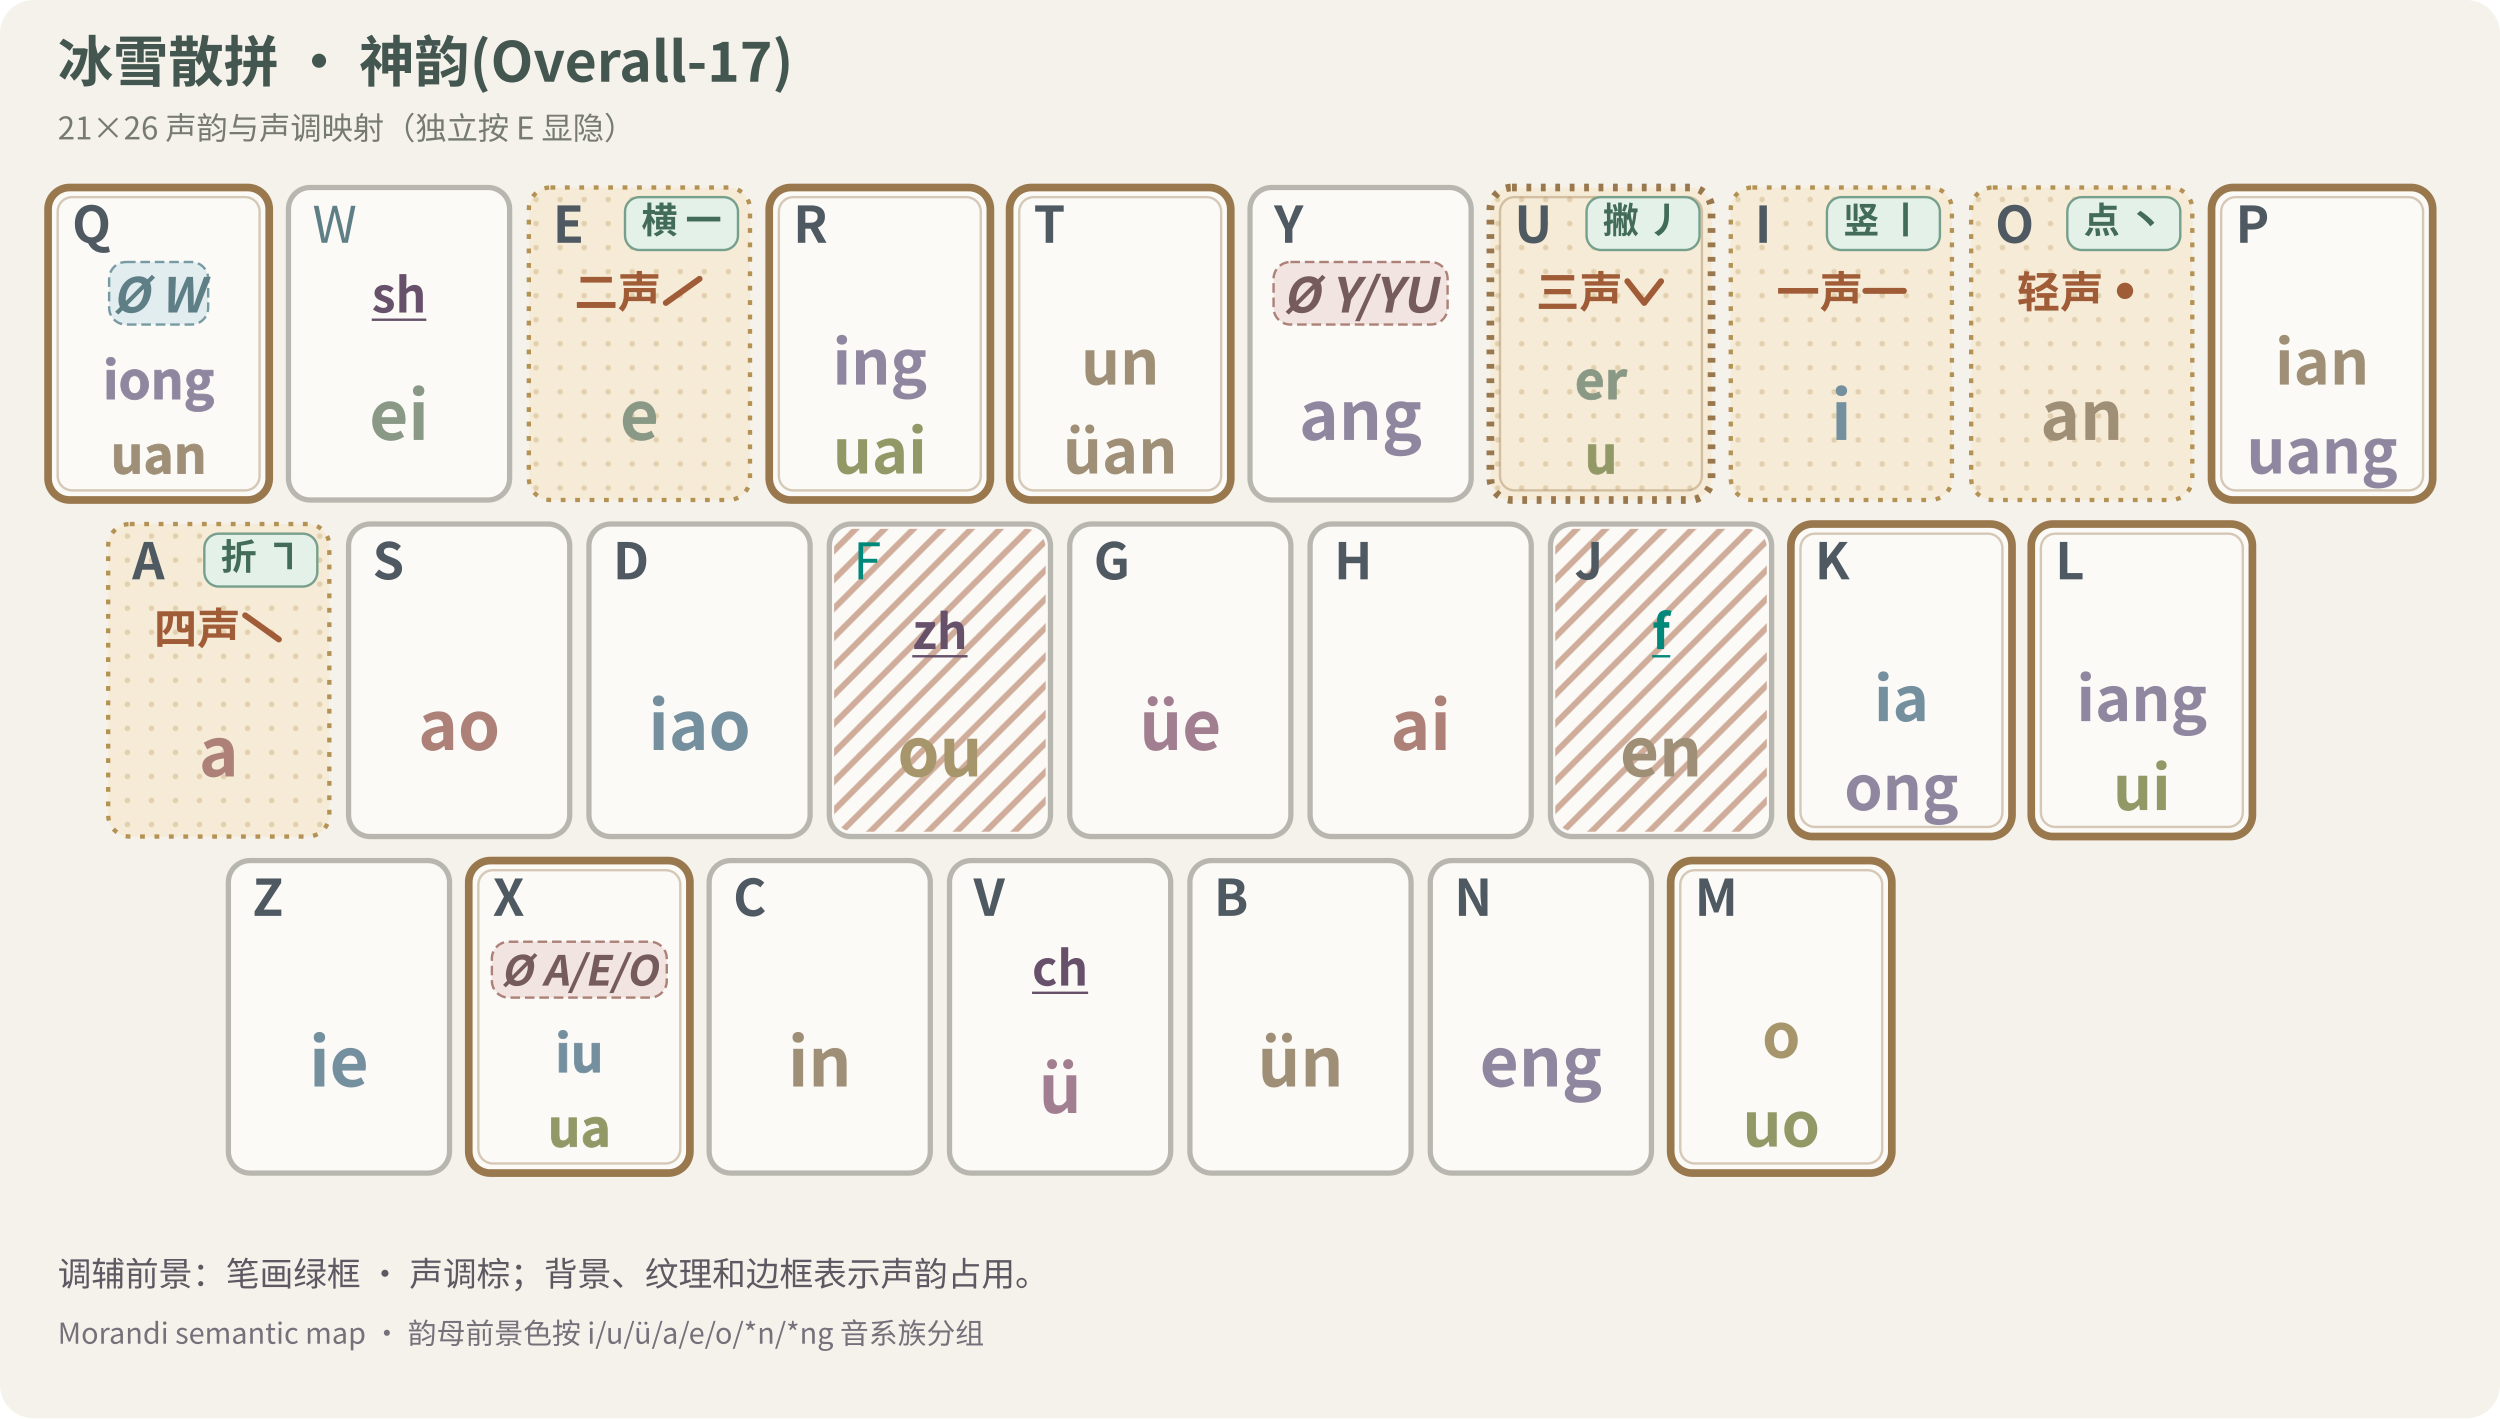
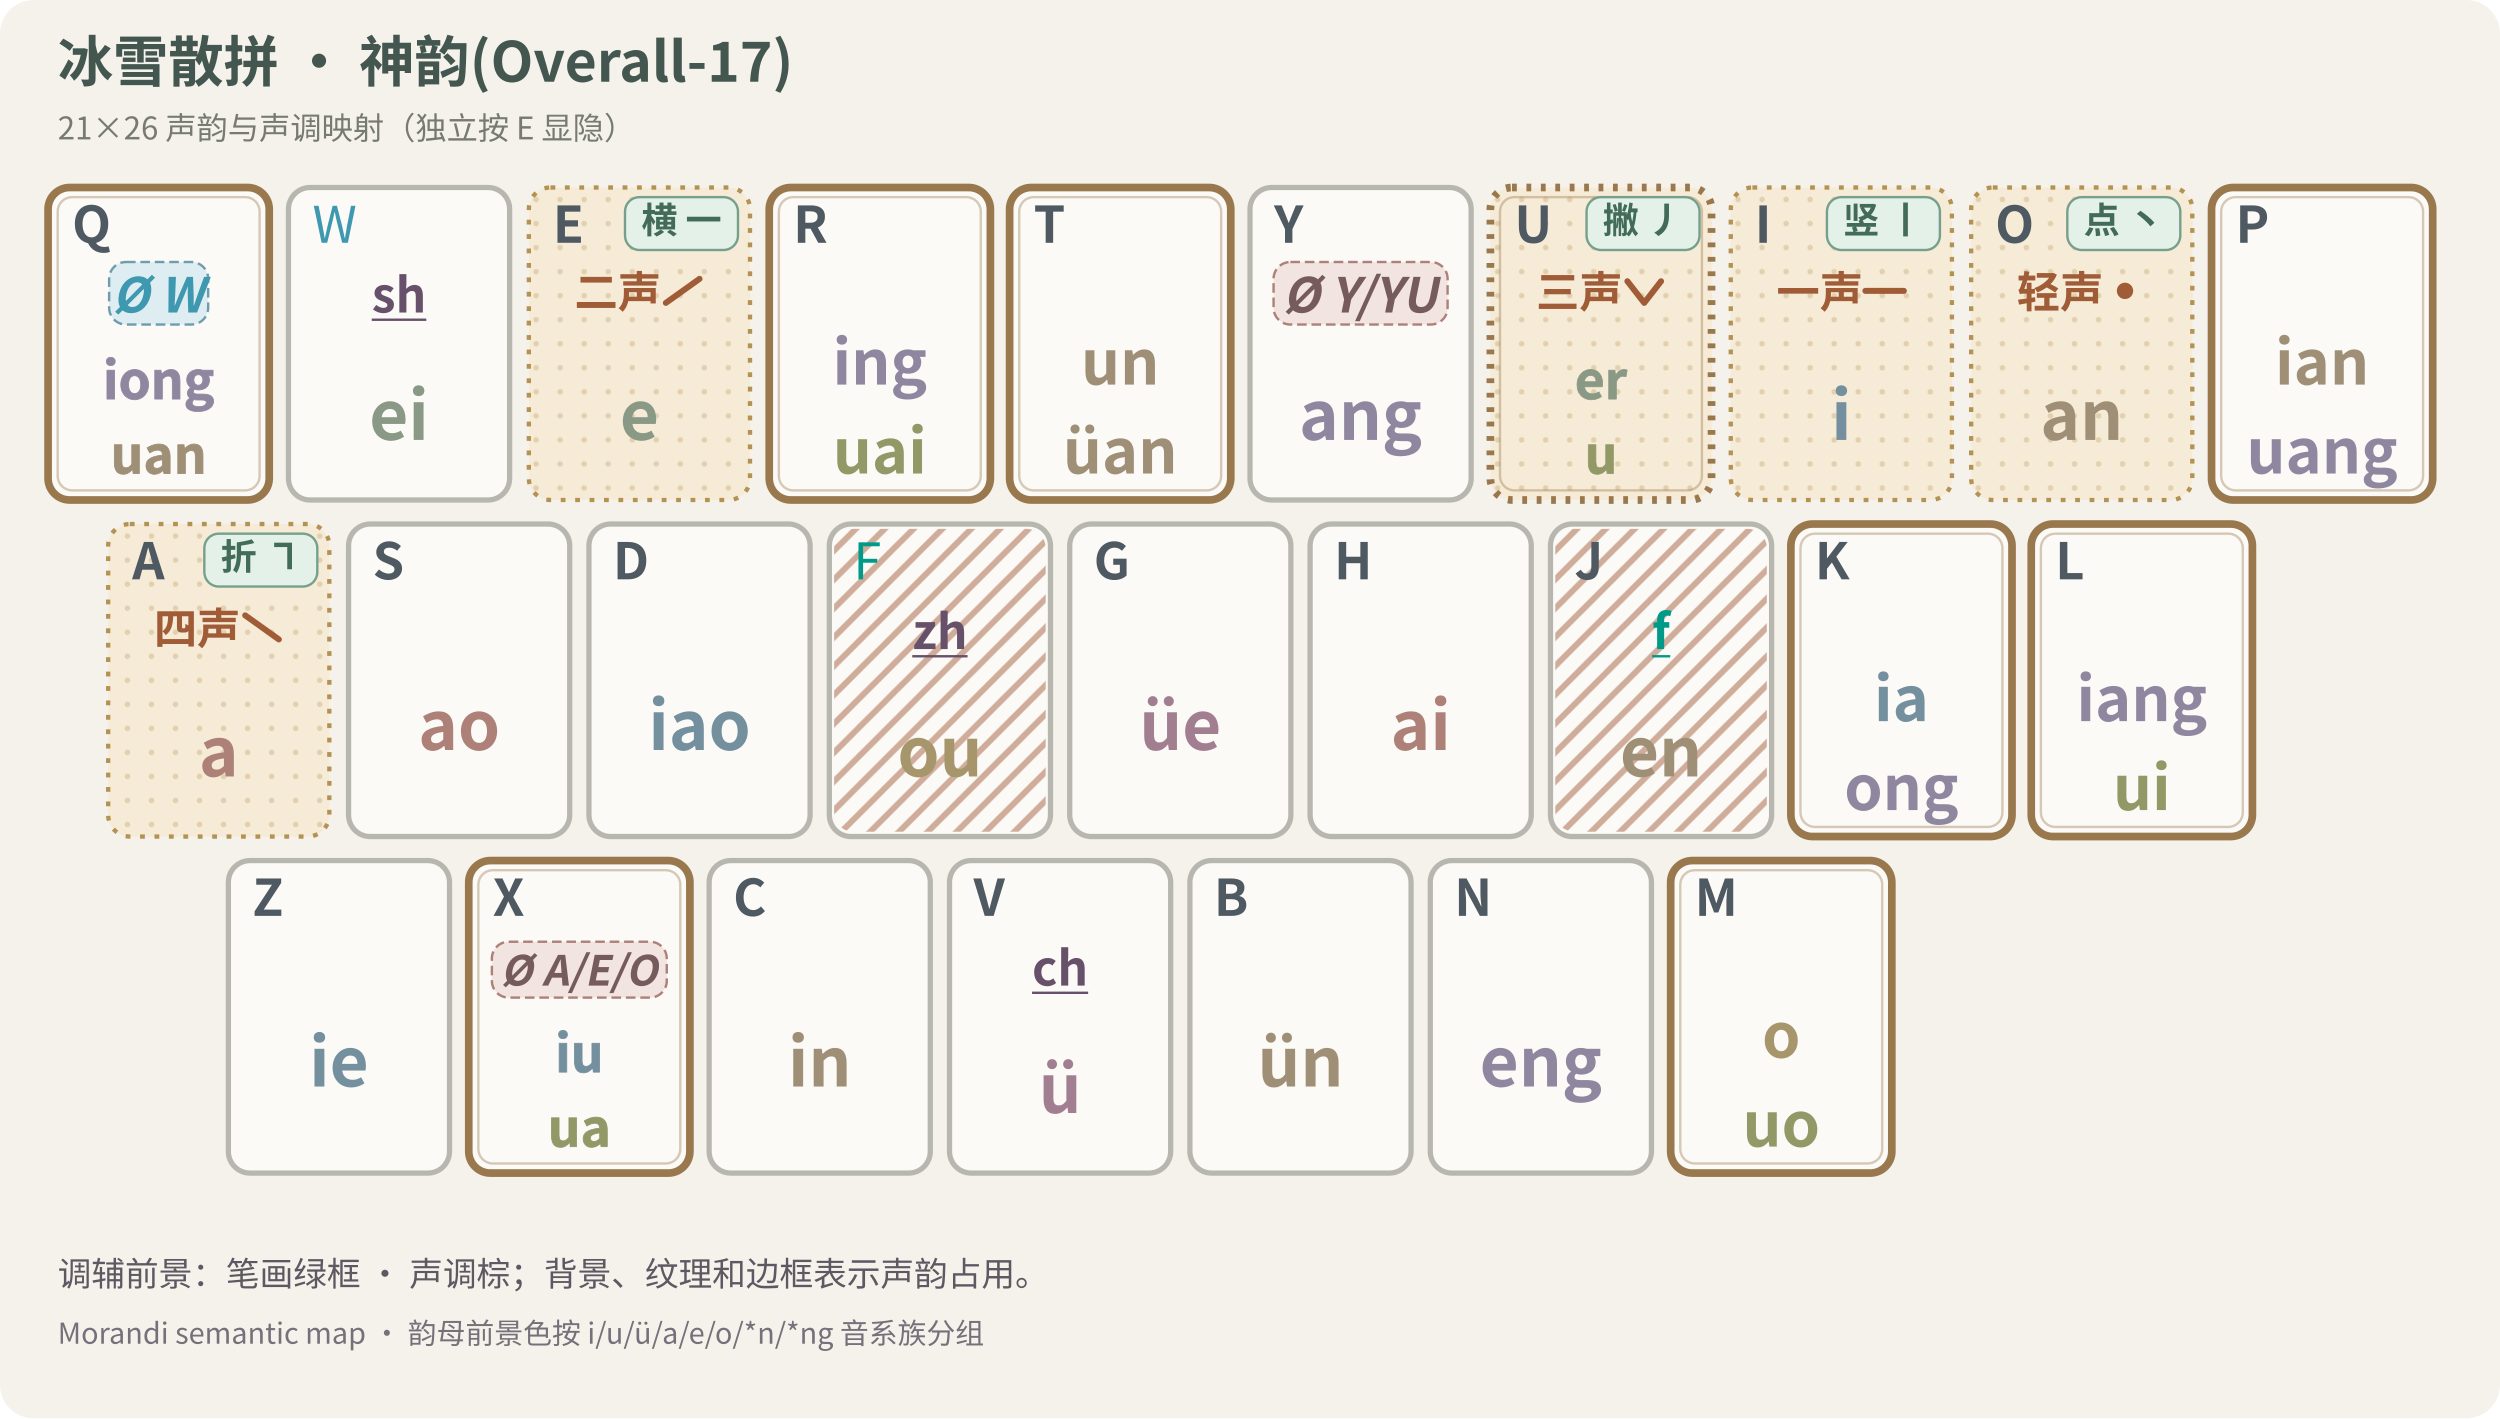
<svg xmlns="http://www.w3.org/2000/svg" class="keysvg nf4-keysvg" viewBox="0 0 1040 590" role="img" aria-labelledby="title desc">
  <defs>
    <pattern id="nf4-both" width="12" height="12" patternUnits="userSpaceOnUse">
      <rect width="12" height="12" fill="#fbfaf7" />
    </pattern>
    <pattern id="nf4-ionly" width="9" height="9" patternUnits="userSpaceOnUse">
      <rect width="9" height="9" fill="#e3eef4" />
      <path d="M2 0V9M7 0V9" stroke="#7399ad" stroke-opacity=".18" />
    </pattern>
    <pattern id="nf4-ronly" width="10" height="10" patternUnits="userSpaceOnUse">
      <rect width="10" height="10" fill="#f6ebd6" />
      <circle cx="3" cy="3" r="1.15" fill="#b39253" fill-opacity=".3" />
    </pattern>
    <pattern id="nf4-none" width="10" height="10" patternUnits="userSpaceOnUse">
      <rect width="10" height="10" fill="#eeece8" />
      <path d="M0 10L10 0" stroke="#aaa6a4" stroke-opacity=".14" />
    </pattern>
    <pattern id="nf4-multi" width="9" height="9" patternUnits="userSpaceOnUse">
      <rect width="9" height="9" fill="#f8efe2" />
      <path d="M-2 2L2-2M0 9L9 0M7 11L11 7" stroke="#9a784e" stroke-width="1.6" stroke-opacity=".27" />
    </pattern>
    <pattern id="nf4-anchor" width="12" height="12" patternUnits="userSpaceOnUse">
      <path d="M-3 3L3-3M0 12L12 0M9 15L15 9" stroke="#a05b37" stroke-width="2.5" stroke-opacity=".48" />
    </pattern>
  </defs>
  <rect width="1040" height="590" rx="14" fill="#f5f2ec" />
  <text x="24" y="34" font-family="Microsoft YaHei UI, Noto Sans CJK SC, sans-serif" font-size="23" fill="#445650" text-anchor="start" font-weight="760">冰雪散拼 · 神韵(Overall-17)</text>
  <text x="24" y="58" font-family="Microsoft YaHei UI, Noto Sans CJK SC, sans-serif" font-size="13" fill="#767a73" text-anchor="start" font-weight="500">21×26 声韵与声调映射（独立按 E 显隐）</text>
  <g data-key="Q" data-role="sound" data-multi="true">
    <clipPath id="snow_shenyun_tone-clip-0-0">
      <rect x="23" y="81" width="86" height="124" rx="7" />
    </clipPath>
    <rect x="20" y="78" width="92" height="130" rx="9" fill="#fbfaf7" stroke="#9a784e" stroke-width="3.2" />
    <rect x="24" y="82" width="84" height="122" rx="6" fill="none" stroke="#9a784e" stroke-opacity=".38" />
    <g clip-path="url(#snow_shenyun_tone-clip-0-0)">
      <text x="30" y="101" font-family="Microsoft YaHei UI, Noto Sans CJK SC, sans-serif" font-size="21" fill="#4f5962" text-anchor="start" font-weight="800" data-key-label="true">Q</text>
-       <rect x="45.4" y="109" width="41.2" height="26" rx="7" fill="#e2edf0" stroke="#789aa2" stroke-dasharray="4 2" />
-       <text x="66" y="130" text-anchor="middle" font-family="Microsoft YaHei UI, Noto Sans CJK SC, sans-serif" font-size="20" font-weight="700" font-style="italic" fill="#5f7f86">Ø W</text>
+       <rect x="45.4" y="109" width="41.2" height="26" rx="7" fill="#deedf1" stroke="#6e9eaa" stroke-dasharray="4 2" />
+       <text x="66" y="130" text-anchor="middle" font-family="Microsoft YaHei UI, Noto Sans CJK SC, sans-serif" font-size="20" font-weight="700" font-style="italic" fill="#3e98b0">Ø W</text>
      <text x="66" y="166" font-family="Microsoft YaHei UI, Noto Sans CJK SC, sans-serif" font-size="21.39" fill="#8f879f" text-anchor="middle" font-weight="800" data-final="iong" paint-order="stroke" stroke="#8f879f" stroke-width="0.35" stroke-linejoin="round">iong</text>
      <text x="66" y="197" font-family="Microsoft YaHei UI, Noto Sans CJK SC, sans-serif" font-size="21.39" fill="#9f8f76" text-anchor="middle" font-weight="800" data-final="uan" paint-order="stroke" stroke="#9f8f76" stroke-width="0.35" stroke-linejoin="round">uan</text>
    </g>
  </g>
  <g data-key="W" data-role="sound">
    <clipPath id="snow_shenyun_tone-clip-0-1">
      <rect x="123" y="81" width="86" height="124" rx="7" />
    </clipPath>
    <rect x="120" y="78" width="92" height="130" rx="9" fill="#fbfaf7" stroke="#b8b7af" stroke-width="2.2" />
    <g clip-path="url(#snow_shenyun_tone-clip-0-1)">
-       <text x="130" y="101" font-family="Microsoft YaHei UI, Noto Sans CJK SC, sans-serif" font-size="21" fill="#5f7f86" text-anchor="start" font-weight="500" data-key-label="true">W</text>
+       <text x="130" y="101" font-family="Microsoft YaHei UI, Noto Sans CJK SC, sans-serif" font-size="21" fill="#3e98b0" text-anchor="start" font-weight="500" data-key-label="true">W</text>
      <text x="166" y="130" text-anchor="middle" font-family="Microsoft YaHei UI, Noto Sans CJK SC, sans-serif" font-size="20" font-weight="700" text-decoration="underline" fill="#66506a">sh</text>
      <text x="166" y="183" font-family="Microsoft YaHei UI, Noto Sans CJK SC, sans-serif" font-size="28" fill="#899985" text-anchor="middle" font-weight="600" data-final="ei">ei</text>
    </g>
  </g>
  <g data-key="E" data-role="rhyme-auxiliary">
    <clipPath id="snow_shenyun_tone-clip-0-2">
      <rect x="223" y="81" width="86" height="124" rx="7" />
    </clipPath>
    <rect x="220" y="78" width="92" height="130" rx="9" fill="url(#nf4-ronly)" stroke="#b39253" stroke-width="1.8" stroke-dasharray="2 4" />
    <g clip-path="url(#snow_shenyun_tone-clip-0-2)">
      <text x="230" y="101" font-family="Microsoft YaHei UI, Noto Sans CJK SC, sans-serif" font-size="21" fill="#4f5962" text-anchor="start" font-weight="800" data-key-label="true">E</text>
      <g data-aux-badge="stroke">
        <rect x="260" y="82" width="47" height="22" rx="6" fill="#e4f1e9" stroke="#77a08c" />
        <text x="283.5" y="97" font-family="Microsoft YaHei UI, Noto Sans CJK SC, sans-serif" font-size="15" fill="#426b59" text-anchor="middle" font-weight="750" data-aux-kind="stroke">横 一</text>
      </g>
      <text x="257" y="128" font-family="LXGW WenKai GB, LXGW WenKai, Kaiti SC, STKaiti, KaiTi, AR PL KaitiM GB, serif" font-size="18" fill="#a05b37" text-anchor="middle" font-weight="800" data-aux-kind="tone">二声</text>
      <g transform="translate(284 121)" data-aux-mark="tone" data-tone-mark="ˊ" data-mark-x="284" data-mark-y="121" data-mark-size="18" fill="none" stroke="#a05b37" stroke-width="2.5" stroke-linecap="round" stroke-linejoin="round">
        <path d="M-7 5L7-5" />
      </g>
      <text x="266" y="183" font-family="Microsoft YaHei UI, Noto Sans CJK SC, sans-serif" font-size="28" fill="#899985" text-anchor="middle" font-weight="600" data-final="e">e</text>
    </g>
  </g>
  <g data-key="R" data-role="sound" data-multi="true">
    <clipPath id="snow_shenyun_tone-clip-0-3">
      <rect x="323" y="81" width="86" height="124" rx="7" />
    </clipPath>
    <rect x="320" y="78" width="92" height="130" rx="9" fill="#fbfaf7" stroke="#9a784e" stroke-width="3.2" />
    <rect x="324" y="82" width="84" height="122" rx="6" fill="none" stroke="#9a784e" stroke-opacity=".38" />
    <g clip-path="url(#snow_shenyun_tone-clip-0-3)">
      <text x="330" y="101" font-family="Microsoft YaHei UI, Noto Sans CJK SC, sans-serif" font-size="21" fill="#4f5962" text-anchor="start" font-weight="800" data-key-label="true">R</text>
      <text x="366" y="160" font-family="Microsoft YaHei UI, Noto Sans CJK SC, sans-serif" font-size="25.53" fill="#8f879f" text-anchor="middle" font-weight="600" data-final="ing">ing</text>
      <text x="366" y="197" font-family="Microsoft YaHei UI, Noto Sans CJK SC, sans-serif" font-size="25.53" fill="#929967" text-anchor="middle" font-weight="600" data-final="uai">uai</text>
    </g>
  </g>
  <g data-key="T" data-role="sound" data-multi="true">
    <clipPath id="snow_shenyun_tone-clip-0-4">
      <rect x="423" y="81" width="86" height="124" rx="7" />
    </clipPath>
    <rect x="420" y="78" width="92" height="130" rx="9" fill="#fbfaf7" stroke="#9a784e" stroke-width="3.2" />
    <rect x="424" y="82" width="84" height="122" rx="6" fill="none" stroke="#9a784e" stroke-opacity=".38" />
    <g clip-path="url(#snow_shenyun_tone-clip-0-4)">
      <text x="430" y="101" font-family="Microsoft YaHei UI, Noto Sans CJK SC, sans-serif" font-size="21" fill="#4f5962" text-anchor="start" font-weight="800" data-key-label="true">T</text>
      <text x="466" y="160" font-family="Microsoft YaHei UI, Noto Sans CJK SC, sans-serif" font-size="25.53" fill="#9f8f76" text-anchor="middle" font-weight="600" data-final="un">un</text>
      <text x="466" y="197" font-family="Microsoft YaHei UI, Noto Sans CJK SC, sans-serif" font-size="25.53" fill="#9f8f76" text-anchor="middle" font-weight="600" data-final="van">üan</text>
    </g>
  </g>
  <g data-key="Y" data-role="sound">
    <clipPath id="snow_shenyun_tone-clip-0-5">
      <rect x="523" y="81" width="86" height="124" rx="7" />
    </clipPath>
    <rect x="520" y="78" width="92" height="130" rx="9" fill="#fbfaf7" stroke="#b8b7af" stroke-width="2.2" />
    <g clip-path="url(#snow_shenyun_tone-clip-0-5)">
      <text x="530" y="101" font-family="Microsoft YaHei UI, Noto Sans CJK SC, sans-serif" font-size="21" fill="#4f5962" text-anchor="start" font-weight="800" data-key-label="true">Y</text>
      <rect x="529.8" y="109" width="72.4" height="26" rx="7" fill="#f1e4e1" stroke="#ad8178" stroke-dasharray="4 2" />
      <text x="566" y="130" text-anchor="middle" font-family="Microsoft YaHei UI, Noto Sans CJK SC, sans-serif" font-size="20" font-weight="700" font-style="italic" fill="#765b5c">Ø Y/YU</text>
      <text x="566" y="183" font-family="Microsoft YaHei UI, Noto Sans CJK SC, sans-serif" font-size="28" fill="#8f879f" text-anchor="middle" font-weight="600" data-final="ang">ang</text>
    </g>
  </g>
  <g data-key="U" data-role="rhyme-auxiliary" data-multi="true">
    <clipPath id="snow_shenyun_tone-clip-0-6">
      <rect x="623" y="81" width="86" height="124" rx="7" />
    </clipPath>
    <rect x="620" y="78" width="92" height="130" rx="9" fill="url(#nf4-ronly)" stroke="#9a784e" stroke-width="3.2" stroke-dasharray="2 4" />
    <rect x="624" y="82" width="84" height="122" rx="6" fill="none" stroke="#9a784e" stroke-opacity=".38" />
    <g clip-path="url(#snow_shenyun_tone-clip-0-6)">
      <text x="630" y="101" font-family="Microsoft YaHei UI, Noto Sans CJK SC, sans-serif" font-size="21" fill="#4f5962" text-anchor="start" font-weight="800" data-key-label="true">U</text>
      <g data-aux-badge="stroke">
        <rect x="660" y="82" width="47" height="22" rx="6" fill="#e4f1e9" stroke="#77a08c" />
        <text x="683.5" y="97" font-family="Microsoft YaHei UI, Noto Sans CJK SC, sans-serif" font-size="15" fill="#426b59" text-anchor="middle" font-weight="750" data-aux-kind="stroke">撇 丿</text>
      </g>
      <text x="657" y="128" font-family="LXGW WenKai GB, LXGW WenKai, Kaiti SC, STKaiti, KaiTi, AR PL KaitiM GB, serif" font-size="18" fill="#a05b37" text-anchor="middle" font-weight="800" data-aux-kind="tone">三声</text>
      <g transform="translate(684 121)" data-aux-mark="tone" data-tone-mark="ˇ" data-mark-x="684" data-mark-y="121" data-mark-size="18" fill="none" stroke="#a05b37" stroke-width="2.5" stroke-linecap="round" stroke-linejoin="round">
        <path d="M-7-4L0 5L7-4" />
      </g>
      <text x="666" y="166" font-family="Microsoft YaHei UI, Noto Sans CJK SC, sans-serif" font-size="21.39" fill="#899985" text-anchor="middle" font-weight="800" data-final="er" paint-order="stroke" stroke="#899985" stroke-width="0.35" stroke-linejoin="round">er</text>
      <text x="666" y="197" font-family="Microsoft YaHei UI, Noto Sans CJK SC, sans-serif" font-size="21.39" fill="#929967" text-anchor="middle" font-weight="800" data-final="u" paint-order="stroke" stroke="#929967" stroke-width="0.35" stroke-linejoin="round">u</text>
    </g>
  </g>
  <g data-key="I" data-role="rhyme-auxiliary">
    <clipPath id="snow_shenyun_tone-clip-0-7">
      <rect x="723" y="81" width="86" height="124" rx="7" />
    </clipPath>
    <rect x="720" y="78" width="92" height="130" rx="9" fill="url(#nf4-ronly)" stroke="#b39253" stroke-width="1.8" stroke-dasharray="2 4" />
    <g clip-path="url(#snow_shenyun_tone-clip-0-7)">
      <text x="730" y="101" font-family="Microsoft YaHei UI, Noto Sans CJK SC, sans-serif" font-size="21" fill="#4f5962" text-anchor="start" font-weight="800" data-key-label="true">I</text>
      <g data-aux-badge="stroke">
        <rect x="760" y="82" width="47" height="22" rx="6" fill="#e4f1e9" stroke="#77a08c" />
        <text x="783.5" y="97" font-family="Microsoft YaHei UI, Noto Sans CJK SC, sans-serif" font-size="15" fill="#426b59" text-anchor="middle" font-weight="750" data-aux-kind="stroke">竖 丨</text>
      </g>
      <text x="757" y="128" font-family="LXGW WenKai GB, LXGW WenKai, Kaiti SC, STKaiti, KaiTi, AR PL KaitiM GB, serif" font-size="18" fill="#a05b37" text-anchor="middle" font-weight="800" data-aux-kind="tone">一声</text>
      <g transform="translate(784 121)" data-aux-mark="tone" data-tone-mark="ˉ" data-mark-x="784" data-mark-y="121" data-mark-size="18" fill="none" stroke="#a05b37" stroke-width="2.5" stroke-linecap="round" stroke-linejoin="round">
        <path d="M-8 0H8" />
      </g>
      <text x="766" y="183" font-family="Microsoft YaHei UI, Noto Sans CJK SC, sans-serif" font-size="28" fill="#748f9e" text-anchor="middle" font-weight="600" data-final="i">i</text>
    </g>
  </g>
  <g data-key="O" data-role="rhyme-auxiliary">
    <clipPath id="snow_shenyun_tone-clip-0-8">
      <rect x="823" y="81" width="86" height="124" rx="7" />
    </clipPath>
    <rect x="820" y="78" width="92" height="130" rx="9" fill="url(#nf4-ronly)" stroke="#b39253" stroke-width="1.8" stroke-dasharray="2 4" />
    <g clip-path="url(#snow_shenyun_tone-clip-0-8)">
      <text x="830" y="101" font-family="Microsoft YaHei UI, Noto Sans CJK SC, sans-serif" font-size="21" fill="#4f5962" text-anchor="start" font-weight="800" data-key-label="true">O</text>
      <g data-aux-badge="stroke">
        <rect x="860" y="82" width="47" height="22" rx="6" fill="#e4f1e9" stroke="#77a08c" />
        <text x="883.5" y="97" font-family="Microsoft YaHei UI, Noto Sans CJK SC, sans-serif" font-size="15" fill="#426b59" text-anchor="middle" font-weight="750" data-aux-kind="stroke">点 丶</text>
      </g>
      <text x="857" y="128" font-family="LXGW WenKai GB, LXGW WenKai, Kaiti SC, STKaiti, KaiTi, AR PL KaitiM GB, serif" font-size="18" fill="#a05b37" text-anchor="middle" font-weight="800" data-aux-kind="tone">轻声</text>
      <g transform="translate(884 121)" data-aux-mark="tone" data-tone-mark="·" data-mark-x="884" data-mark-y="121" data-mark-size="18" fill="none" stroke="#a05b37" stroke-width="2.5" stroke-linecap="round" stroke-linejoin="round">
        <circle cx="0" cy="0" r="3.4" fill="#a05b37" stroke="none" />
      </g>
      <text x="866" y="183" font-family="Microsoft YaHei UI, Noto Sans CJK SC, sans-serif" font-size="28" fill="#9f8f76" text-anchor="middle" font-weight="600" data-final="an">an</text>
    </g>
  </g>
  <g data-key="P" data-role="sound" data-multi="true">
    <clipPath id="snow_shenyun_tone-clip-0-9">
      <rect x="923" y="81" width="86" height="124" rx="7" />
    </clipPath>
    <rect x="920" y="78" width="92" height="130" rx="9" fill="#fbfaf7" stroke="#9a784e" stroke-width="3.2" />
    <rect x="924" y="82" width="84" height="122" rx="6" fill="none" stroke="#9a784e" stroke-opacity=".38" />
    <g clip-path="url(#snow_shenyun_tone-clip-0-9)">
      <text x="930" y="101" font-family="Microsoft YaHei UI, Noto Sans CJK SC, sans-serif" font-size="21" fill="#4f5962" text-anchor="start" font-weight="800" data-key-label="true">P</text>
      <text x="966" y="160" font-family="Microsoft YaHei UI, Noto Sans CJK SC, sans-serif" font-size="25.53" fill="#9f8f76" text-anchor="middle" font-weight="600" data-final="ian">ian</text>
      <text x="966" y="197" font-family="Microsoft YaHei UI, Noto Sans CJK SC, sans-serif" font-size="25.53" fill="#8f879f" text-anchor="middle" font-weight="600" data-final="uang">uang</text>
    </g>
  </g>
  <g data-key="A" data-role="rhyme-auxiliary">
    <clipPath id="snow_shenyun_tone-clip-1-0">
      <rect x="48" y="221" width="86" height="124" rx="7" />
    </clipPath>
    <rect x="45" y="218" width="92" height="130" rx="9" fill="url(#nf4-ronly)" stroke="#b39253" stroke-width="1.8" stroke-dasharray="2 4" />
    <g clip-path="url(#snow_shenyun_tone-clip-1-0)">
      <text x="55" y="241" font-family="Microsoft YaHei UI, Noto Sans CJK SC, sans-serif" font-size="21" fill="#4f5962" text-anchor="start" font-weight="800" data-key-label="true">A</text>
      <g data-aux-badge="stroke">
        <rect x="85" y="222" width="47" height="22" rx="6" fill="#e4f1e9" stroke="#77a08c" />
        <text x="108.5" y="237" font-family="Microsoft YaHei UI, Noto Sans CJK SC, sans-serif" font-size="15" fill="#426b59" text-anchor="middle" font-weight="750" data-aux-kind="stroke">折 ㇕</text>
      </g>
      <text x="82" y="268" font-family="LXGW WenKai GB, LXGW WenKai, Kaiti SC, STKaiti, KaiTi, AR PL KaitiM GB, serif" font-size="18" fill="#a05b37" text-anchor="middle" font-weight="800" data-aux-kind="tone">四声</text>
      <g transform="translate(109 261)" data-aux-mark="tone" data-tone-mark="ˋ" data-mark-x="109" data-mark-y="261" data-mark-size="18" fill="none" stroke="#a05b37" stroke-width="2.5" stroke-linecap="round" stroke-linejoin="round">
        <path d="M-7-5L7 5" />
      </g>
      <text x="91" y="323" font-family="Microsoft YaHei UI, Noto Sans CJK SC, sans-serif" font-size="28" fill="#ad8178" text-anchor="middle" font-weight="600" data-final="a">a</text>
    </g>
  </g>
  <g data-key="S" data-role="sound">
    <clipPath id="snow_shenyun_tone-clip-1-1">
      <rect x="148" y="221" width="86" height="124" rx="7" />
    </clipPath>
    <rect x="145" y="218" width="92" height="130" rx="9" fill="#fbfaf7" stroke="#b8b7af" stroke-width="2.2" />
    <g clip-path="url(#snow_shenyun_tone-clip-1-1)">
      <text x="155" y="241" font-family="Microsoft YaHei UI, Noto Sans CJK SC, sans-serif" font-size="21" fill="#4f5962" text-anchor="start" font-weight="800" data-key-label="true">S</text>
      <text x="191" y="312" font-family="Microsoft YaHei UI, Noto Sans CJK SC, sans-serif" font-size="28" fill="#ad8178" text-anchor="middle" font-weight="600" data-final="ao">ao</text>
    </g>
  </g>
  <g data-key="D" data-role="sound">
    <clipPath id="snow_shenyun_tone-clip-1-2">
      <rect x="248" y="221" width="86" height="124" rx="7" />
    </clipPath>
    <rect x="245" y="218" width="92" height="130" rx="9" fill="#fbfaf7" stroke="#b8b7af" stroke-width="2.2" />
    <g clip-path="url(#snow_shenyun_tone-clip-1-2)">
      <text x="255" y="241" font-family="Microsoft YaHei UI, Noto Sans CJK SC, sans-serif" font-size="21" fill="#4f5962" text-anchor="start" font-weight="800" data-key-label="true">D</text>
      <text x="291" y="312" font-family="Microsoft YaHei UI, Noto Sans CJK SC, sans-serif" font-size="28" fill="#748f9e" text-anchor="middle" font-weight="600" data-final="iao">iao</text>
    </g>
  </g>
  <g data-key="F" data-role="sound">
    <clipPath id="snow_shenyun_tone-clip-1-3">
      <rect x="348" y="221" width="86" height="124" rx="7" />
    </clipPath>
    <rect x="345" y="218" width="92" height="130" rx="9" fill="#fbfaf7" stroke="#b8b7af" stroke-width="2.2" />
    <rect x="347" y="220" width="88" height="126" rx="8" fill="url(#nf4-anchor)" pointer-events="none" />
    <g clip-path="url(#snow_shenyun_tone-clip-1-3)">
-       <text x="355" y="241" font-family="Microsoft YaHei UI, Noto Sans CJK SC, sans-serif" font-size="21" fill="#00897b" text-anchor="start" font-weight="500" data-key-label="true">F</text>
+       <text x="355" y="241" font-family="Microsoft YaHei UI, Noto Sans CJK SC, sans-serif" font-size="21" fill="#009b88" text-anchor="start" font-weight="500" data-key-label="true">F</text>
      <text x="391" y="270" text-anchor="middle" font-family="Microsoft YaHei UI, Noto Sans CJK SC, sans-serif" font-size="20" font-weight="700" text-decoration="underline" fill="#66506a">zh</text>
      <text x="391" y="323" font-family="Microsoft YaHei UI, Noto Sans CJK SC, sans-serif" font-size="28" fill="#a7966c" text-anchor="middle" font-weight="600" data-final="ou">ou</text>
    </g>
  </g>
  <g data-key="G" data-role="sound">
    <clipPath id="snow_shenyun_tone-clip-1-4">
      <rect x="448" y="221" width="86" height="124" rx="7" />
    </clipPath>
    <rect x="445" y="218" width="92" height="130" rx="9" fill="#fbfaf7" stroke="#b8b7af" stroke-width="2.2" />
    <g clip-path="url(#snow_shenyun_tone-clip-1-4)">
      <text x="455" y="241" font-family="Microsoft YaHei UI, Noto Sans CJK SC, sans-serif" font-size="21" fill="#4f5962" text-anchor="start" font-weight="800" data-key-label="true">G</text>
      <text x="491" y="312" font-family="Microsoft YaHei UI, Noto Sans CJK SC, sans-serif" font-size="28" fill="#a17f91" text-anchor="middle" font-weight="600" data-final="ve">üe</text>
    </g>
  </g>
  <g data-key="H" data-role="sound">
    <clipPath id="snow_shenyun_tone-clip-1-5">
      <rect x="548" y="221" width="86" height="124" rx="7" />
    </clipPath>
    <rect x="545" y="218" width="92" height="130" rx="9" fill="#fbfaf7" stroke="#b8b7af" stroke-width="2.2" />
    <g clip-path="url(#snow_shenyun_tone-clip-1-5)">
      <text x="555" y="241" font-family="Microsoft YaHei UI, Noto Sans CJK SC, sans-serif" font-size="21" fill="#4f5962" text-anchor="start" font-weight="800" data-key-label="true">H</text>
      <text x="591" y="312" font-family="Microsoft YaHei UI, Noto Sans CJK SC, sans-serif" font-size="28" fill="#ad8178" text-anchor="middle" font-weight="600" data-final="ai">ai</text>
    </g>
  </g>
  <g data-key="J" data-role="sound">
    <clipPath id="snow_shenyun_tone-clip-1-6">
      <rect x="648" y="221" width="86" height="124" rx="7" />
    </clipPath>
    <rect x="645" y="218" width="92" height="130" rx="9" fill="#fbfaf7" stroke="#b8b7af" stroke-width="2.2" />
    <rect x="647" y="220" width="88" height="126" rx="8" fill="url(#nf4-anchor)" pointer-events="none" />
    <g clip-path="url(#snow_shenyun_tone-clip-1-6)">
      <text x="655" y="241" font-family="Microsoft YaHei UI, Noto Sans CJK SC, sans-serif" font-size="21" fill="#4f5962" text-anchor="start" font-weight="800" data-key-label="true">J</text>
-       <text x="691" y="270" text-anchor="middle" font-family="Microsoft YaHei UI, Noto Sans CJK SC, sans-serif" font-size="20" font-weight="700" text-decoration="underline" fill="#00897b">f</text>
+       <text x="691" y="270" text-anchor="middle" font-family="Microsoft YaHei UI, Noto Sans CJK SC, sans-serif" font-size="20" font-weight="700" text-decoration="underline" fill="#009b88">f</text>
      <text x="691" y="323" font-family="Microsoft YaHei UI, Noto Sans CJK SC, sans-serif" font-size="28" fill="#9f8f76" text-anchor="middle" font-weight="600" data-final="en">en</text>
    </g>
  </g>
  <g data-key="K" data-role="sound" data-multi="true">
    <clipPath id="snow_shenyun_tone-clip-1-7">
      <rect x="748" y="221" width="86" height="124" rx="7" />
    </clipPath>
    <rect x="745" y="218" width="92" height="130" rx="9" fill="#fbfaf7" stroke="#9a784e" stroke-width="3.2" />
    <rect x="749" y="222" width="84" height="122" rx="6" fill="none" stroke="#9a784e" stroke-opacity=".38" />
    <g clip-path="url(#snow_shenyun_tone-clip-1-7)">
      <text x="755" y="241" font-family="Microsoft YaHei UI, Noto Sans CJK SC, sans-serif" font-size="21" fill="#4f5962" text-anchor="start" font-weight="800" data-key-label="true">K</text>
      <text x="791" y="300" font-family="Microsoft YaHei UI, Noto Sans CJK SC, sans-serif" font-size="25.53" fill="#748f9e" text-anchor="middle" font-weight="600" data-final="ia">ia</text>
      <text x="791" y="337" font-family="Microsoft YaHei UI, Noto Sans CJK SC, sans-serif" font-size="25.53" fill="#8f879f" text-anchor="middle" font-weight="600" data-final="ong">ong</text>
    </g>
  </g>
  <g data-key="L" data-role="sound" data-multi="true">
    <clipPath id="snow_shenyun_tone-clip-1-8">
      <rect x="848" y="221" width="86" height="124" rx="7" />
    </clipPath>
    <rect x="845" y="218" width="92" height="130" rx="9" fill="#fbfaf7" stroke="#9a784e" stroke-width="3.2" />
    <rect x="849" y="222" width="84" height="122" rx="6" fill="none" stroke="#9a784e" stroke-opacity=".38" />
    <g clip-path="url(#snow_shenyun_tone-clip-1-8)">
      <text x="855" y="241" font-family="Microsoft YaHei UI, Noto Sans CJK SC, sans-serif" font-size="21" fill="#4f5962" text-anchor="start" font-weight="800" data-key-label="true">L</text>
      <text x="891" y="300" font-family="Microsoft YaHei UI, Noto Sans CJK SC, sans-serif" font-size="25.53" fill="#8f879f" text-anchor="middle" font-weight="600" data-final="iang">iang</text>
      <text x="891" y="337" font-family="Microsoft YaHei UI, Noto Sans CJK SC, sans-serif" font-size="25.53" fill="#929967" text-anchor="middle" font-weight="600" data-final="ui">ui</text>
    </g>
  </g>
  <g data-key="Z" data-role="sound">
    <clipPath id="snow_shenyun_tone-clip-2-0">
      <rect x="98" y="361" width="86" height="124" rx="7" />
    </clipPath>
    <rect x="95" y="358" width="92" height="130" rx="9" fill="#fbfaf7" stroke="#b8b7af" stroke-width="2.2" />
    <g clip-path="url(#snow_shenyun_tone-clip-2-0)">
      <text x="105" y="381" font-family="Microsoft YaHei UI, Noto Sans CJK SC, sans-serif" font-size="21" fill="#4f5962" text-anchor="start" font-weight="800" data-key-label="true">Z</text>
      <text x="141" y="452" font-family="Microsoft YaHei UI, Noto Sans CJK SC, sans-serif" font-size="28" fill="#748f9e" text-anchor="middle" font-weight="600" data-final="ie">ie</text>
    </g>
  </g>
  <g data-key="X" data-role="sound" data-multi="true">
    <clipPath id="snow_shenyun_tone-clip-2-1">
      <rect x="198" y="361" width="86" height="124" rx="7" />
    </clipPath>
    <rect x="195" y="358" width="92" height="130" rx="9" fill="#fbfaf7" stroke="#9a784e" stroke-width="3.2" />
    <rect x="199" y="362" width="84" height="122" rx="6" fill="none" stroke="#9a784e" stroke-opacity=".38" />
    <g clip-path="url(#snow_shenyun_tone-clip-2-1)">
      <text x="205" y="381" font-family="Microsoft YaHei UI, Noto Sans CJK SC, sans-serif" font-size="21" fill="#4f5962" text-anchor="start" font-weight="800" data-key-label="true">X</text>
      <rect x="204.621" y="391.759" width="72.759" height="23.241" rx="7" fill="#f1e4e1" stroke="#ad8178" stroke-dasharray="4 2" />
      <text x="241" y="410" text-anchor="middle" font-family="Microsoft YaHei UI, Noto Sans CJK SC, sans-serif" font-size="17.241" font-weight="700" font-style="italic" fill="#765b5c">Ø A/E/O</text>
      <text x="241" y="446" font-family="Microsoft YaHei UI, Noto Sans CJK SC, sans-serif" font-size="21.39" fill="#748f9e" text-anchor="middle" font-weight="800" data-final="iu" paint-order="stroke" stroke="#748f9e" stroke-width="0.35" stroke-linejoin="round">iu</text>
      <text x="241" y="477" font-family="Microsoft YaHei UI, Noto Sans CJK SC, sans-serif" font-size="21.39" fill="#929967" text-anchor="middle" font-weight="800" data-final="ua" paint-order="stroke" stroke="#929967" stroke-width="0.35" stroke-linejoin="round">ua</text>
    </g>
  </g>
  <g data-key="C" data-role="sound">
    <clipPath id="snow_shenyun_tone-clip-2-2">
      <rect x="298" y="361" width="86" height="124" rx="7" />
    </clipPath>
    <rect x="295" y="358" width="92" height="130" rx="9" fill="#fbfaf7" stroke="#b8b7af" stroke-width="2.2" />
    <g clip-path="url(#snow_shenyun_tone-clip-2-2)">
      <text x="305" y="381" font-family="Microsoft YaHei UI, Noto Sans CJK SC, sans-serif" font-size="21" fill="#4f5962" text-anchor="start" font-weight="800" data-key-label="true">C</text>
      <text x="341" y="452" font-family="Microsoft YaHei UI, Noto Sans CJK SC, sans-serif" font-size="28" fill="#9f8f76" text-anchor="middle" font-weight="600" data-final="in">in</text>
    </g>
  </g>
  <g data-key="V" data-role="sound">
    <clipPath id="snow_shenyun_tone-clip-2-3">
      <rect x="398" y="361" width="86" height="124" rx="7" />
    </clipPath>
    <rect x="395" y="358" width="92" height="130" rx="9" fill="#fbfaf7" stroke="#b8b7af" stroke-width="2.2" />
    <g clip-path="url(#snow_shenyun_tone-clip-2-3)">
      <text x="405" y="381" font-family="Microsoft YaHei UI, Noto Sans CJK SC, sans-serif" font-size="21" fill="#4f5962" text-anchor="start" font-weight="800" data-key-label="true">V</text>
      <text x="441" y="410" text-anchor="middle" font-family="Microsoft YaHei UI, Noto Sans CJK SC, sans-serif" font-size="20" font-weight="700" text-decoration="underline" fill="#66506a">ch</text>
      <text x="441" y="463" font-family="Microsoft YaHei UI, Noto Sans CJK SC, sans-serif" font-size="28" fill="#a17f91" text-anchor="middle" font-weight="600" data-final="v">ü</text>
    </g>
  </g>
  <g data-key="B" data-role="sound">
    <clipPath id="snow_shenyun_tone-clip-2-4">
      <rect x="498" y="361" width="86" height="124" rx="7" />
    </clipPath>
    <rect x="495" y="358" width="92" height="130" rx="9" fill="#fbfaf7" stroke="#b8b7af" stroke-width="2.2" />
    <g clip-path="url(#snow_shenyun_tone-clip-2-4)">
      <text x="505" y="381" font-family="Microsoft YaHei UI, Noto Sans CJK SC, sans-serif" font-size="21" fill="#4f5962" text-anchor="start" font-weight="800" data-key-label="true">B</text>
      <text x="541" y="452" font-family="Microsoft YaHei UI, Noto Sans CJK SC, sans-serif" font-size="28" fill="#9f8f76" text-anchor="middle" font-weight="600" data-final="vn">ün</text>
    </g>
  </g>
  <g data-key="N" data-role="sound">
    <clipPath id="snow_shenyun_tone-clip-2-5">
      <rect x="598" y="361" width="86" height="124" rx="7" />
    </clipPath>
    <rect x="595" y="358" width="92" height="130" rx="9" fill="#fbfaf7" stroke="#b8b7af" stroke-width="2.2" />
    <g clip-path="url(#snow_shenyun_tone-clip-2-5)">
      <text x="605" y="381" font-family="Microsoft YaHei UI, Noto Sans CJK SC, sans-serif" font-size="21" fill="#4f5962" text-anchor="start" font-weight="800" data-key-label="true">N</text>
      <text x="641" y="452" font-family="Microsoft YaHei UI, Noto Sans CJK SC, sans-serif" font-size="28" fill="#8f879f" text-anchor="middle" font-weight="600" data-final="eng">eng</text>
    </g>
  </g>
  <g data-key="M" data-role="sound" data-multi="true">
    <clipPath id="snow_shenyun_tone-clip-2-6">
      <rect x="698" y="361" width="86" height="124" rx="7" />
    </clipPath>
    <rect x="695" y="358" width="92" height="130" rx="9" fill="#fbfaf7" stroke="#9a784e" stroke-width="3.2" />
    <rect x="699" y="362" width="84" height="122" rx="6" fill="none" stroke="#9a784e" stroke-opacity=".38" />
    <g clip-path="url(#snow_shenyun_tone-clip-2-6)">
      <text x="705" y="381" font-family="Microsoft YaHei UI, Noto Sans CJK SC, sans-serif" font-size="21" fill="#4f5962" text-anchor="start" font-weight="800" data-key-label="true">M</text>
      <text x="741" y="440" font-family="Microsoft YaHei UI, Noto Sans CJK SC, sans-serif" font-size="25.53" fill="#a7966c" text-anchor="middle" font-weight="600" data-final="o">o</text>
      <text x="741" y="477" font-family="Microsoft YaHei UI, Noto Sans CJK SC, sans-serif" font-size="25.53" fill="#929967" text-anchor="middle" font-weight="600" data-final="uo">uo</text>
    </g>
  </g>
  <text x="24" y="535" font-family="Microsoft YaHei UI, Noto Sans CJK SC, sans-serif" font-size="14" fill="#5f5862" text-anchor="start" font-weight="500">调辅前景：笔画绿框 · 声调棕；背景、纹理和边框表示声韵占用。</text>
  <text x="24" y="559" font-family="Microsoft YaHei UI, Noto Sans CJK SC, sans-serif" font-size="12" fill="#74717a" text-anchor="start" font-weight="500">Morandi semantic map · 韵母前景色按 i/u/ü/a/e/o/*n/*ng 音系族分组</text>
</svg>
